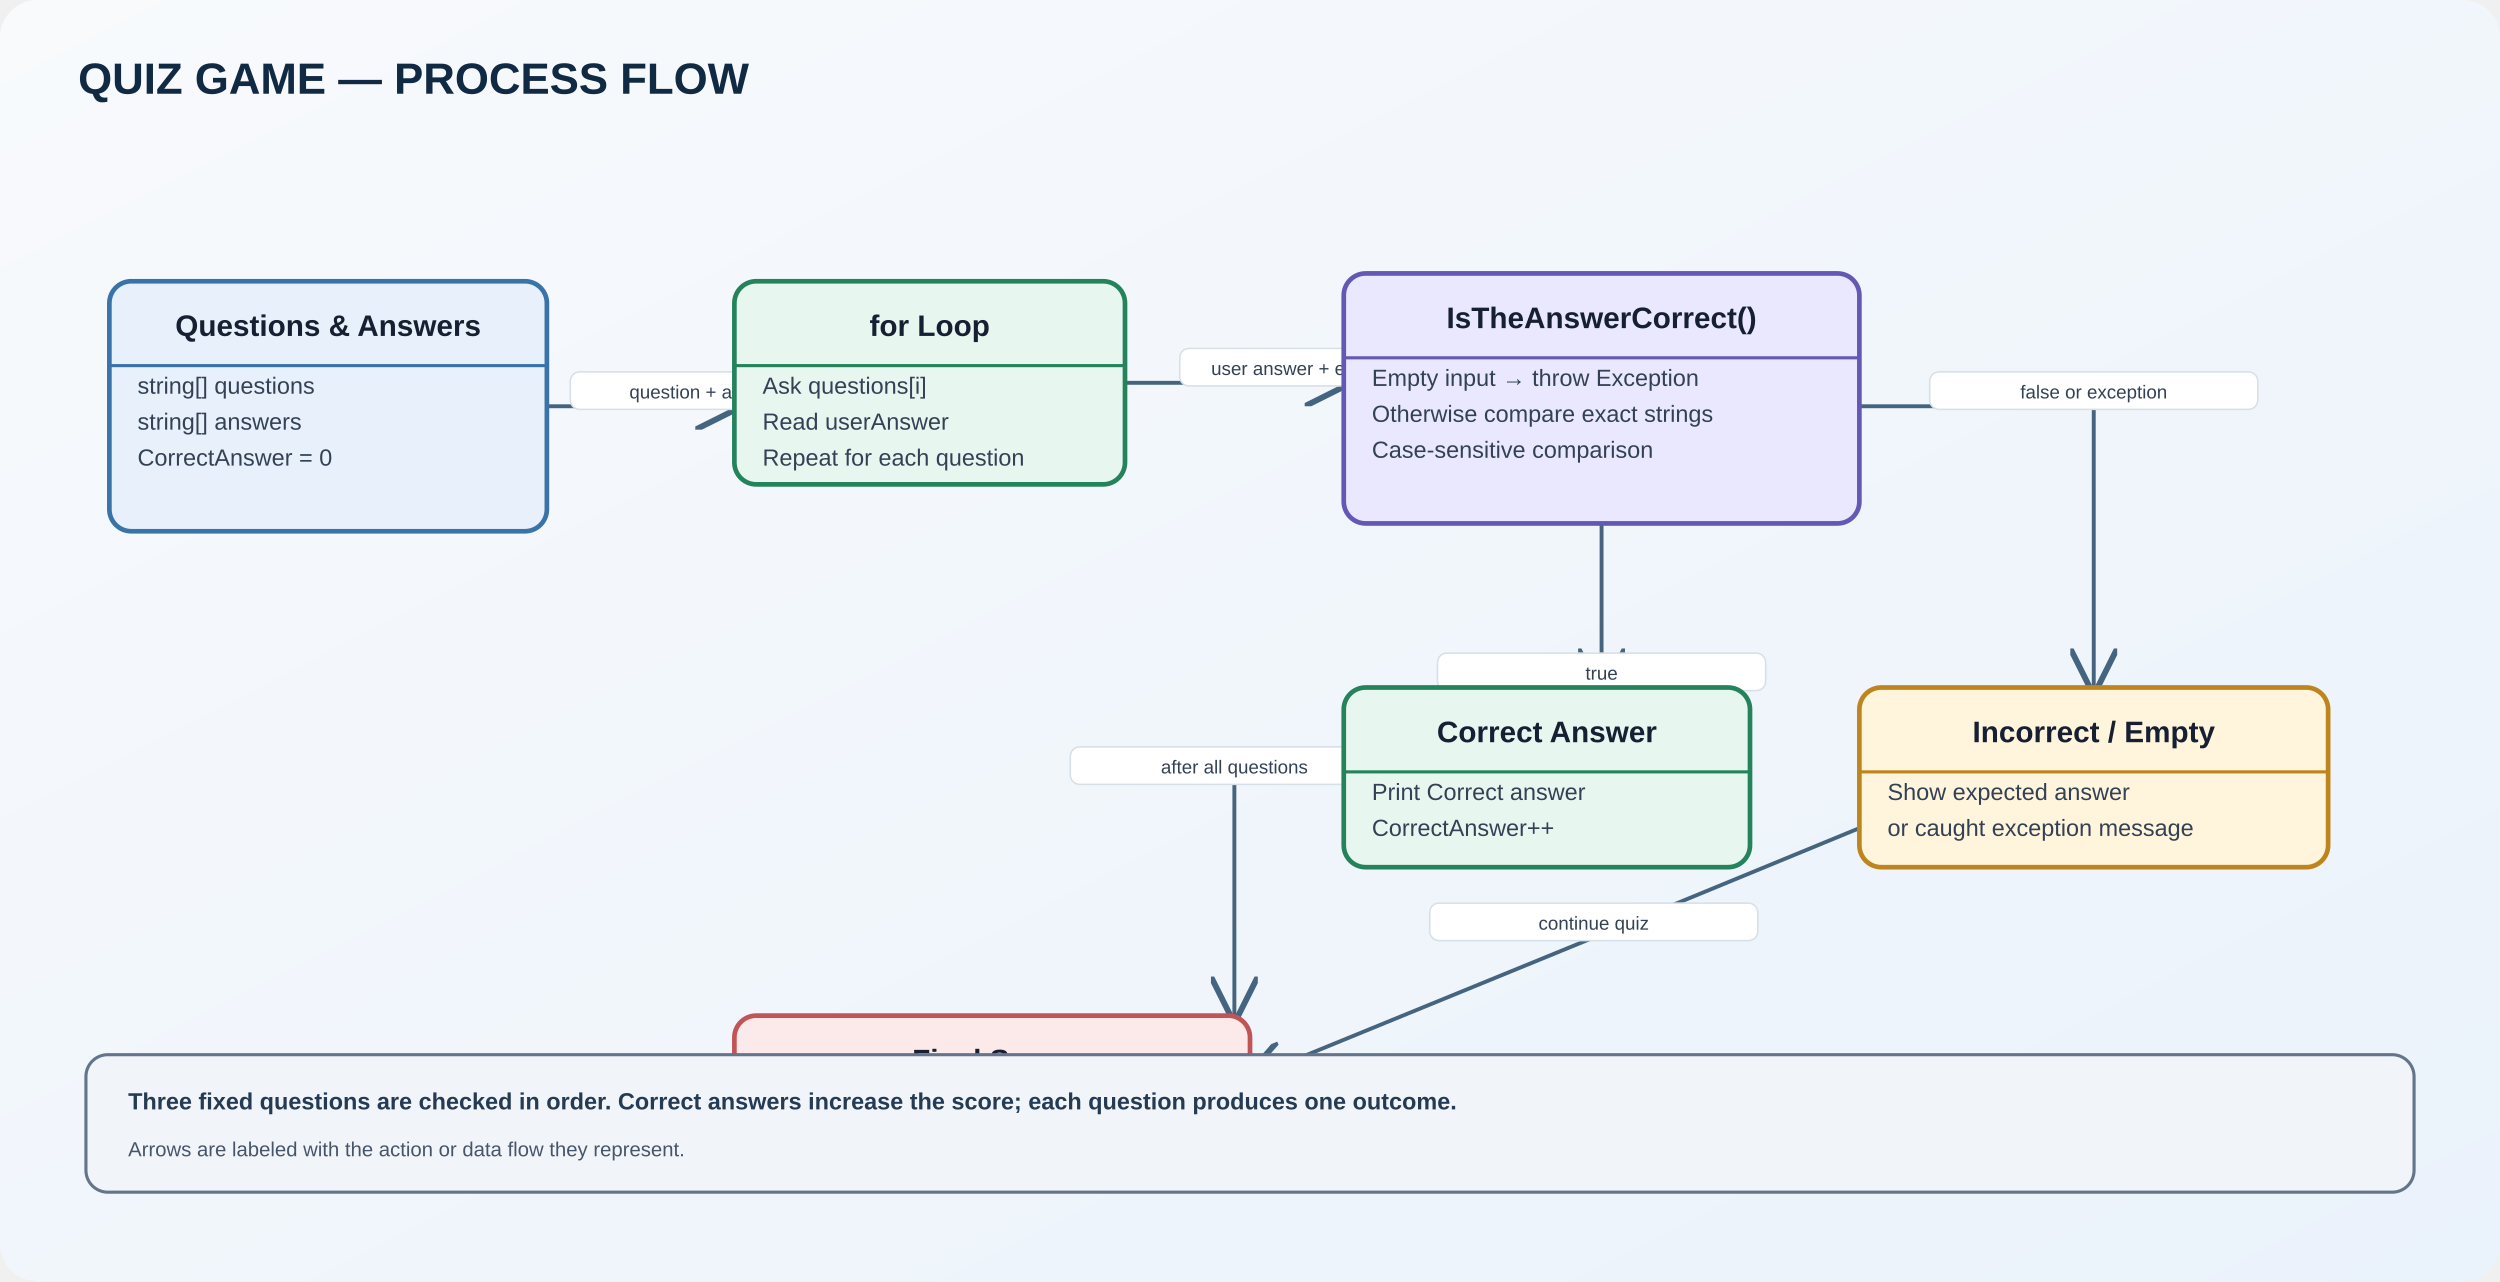
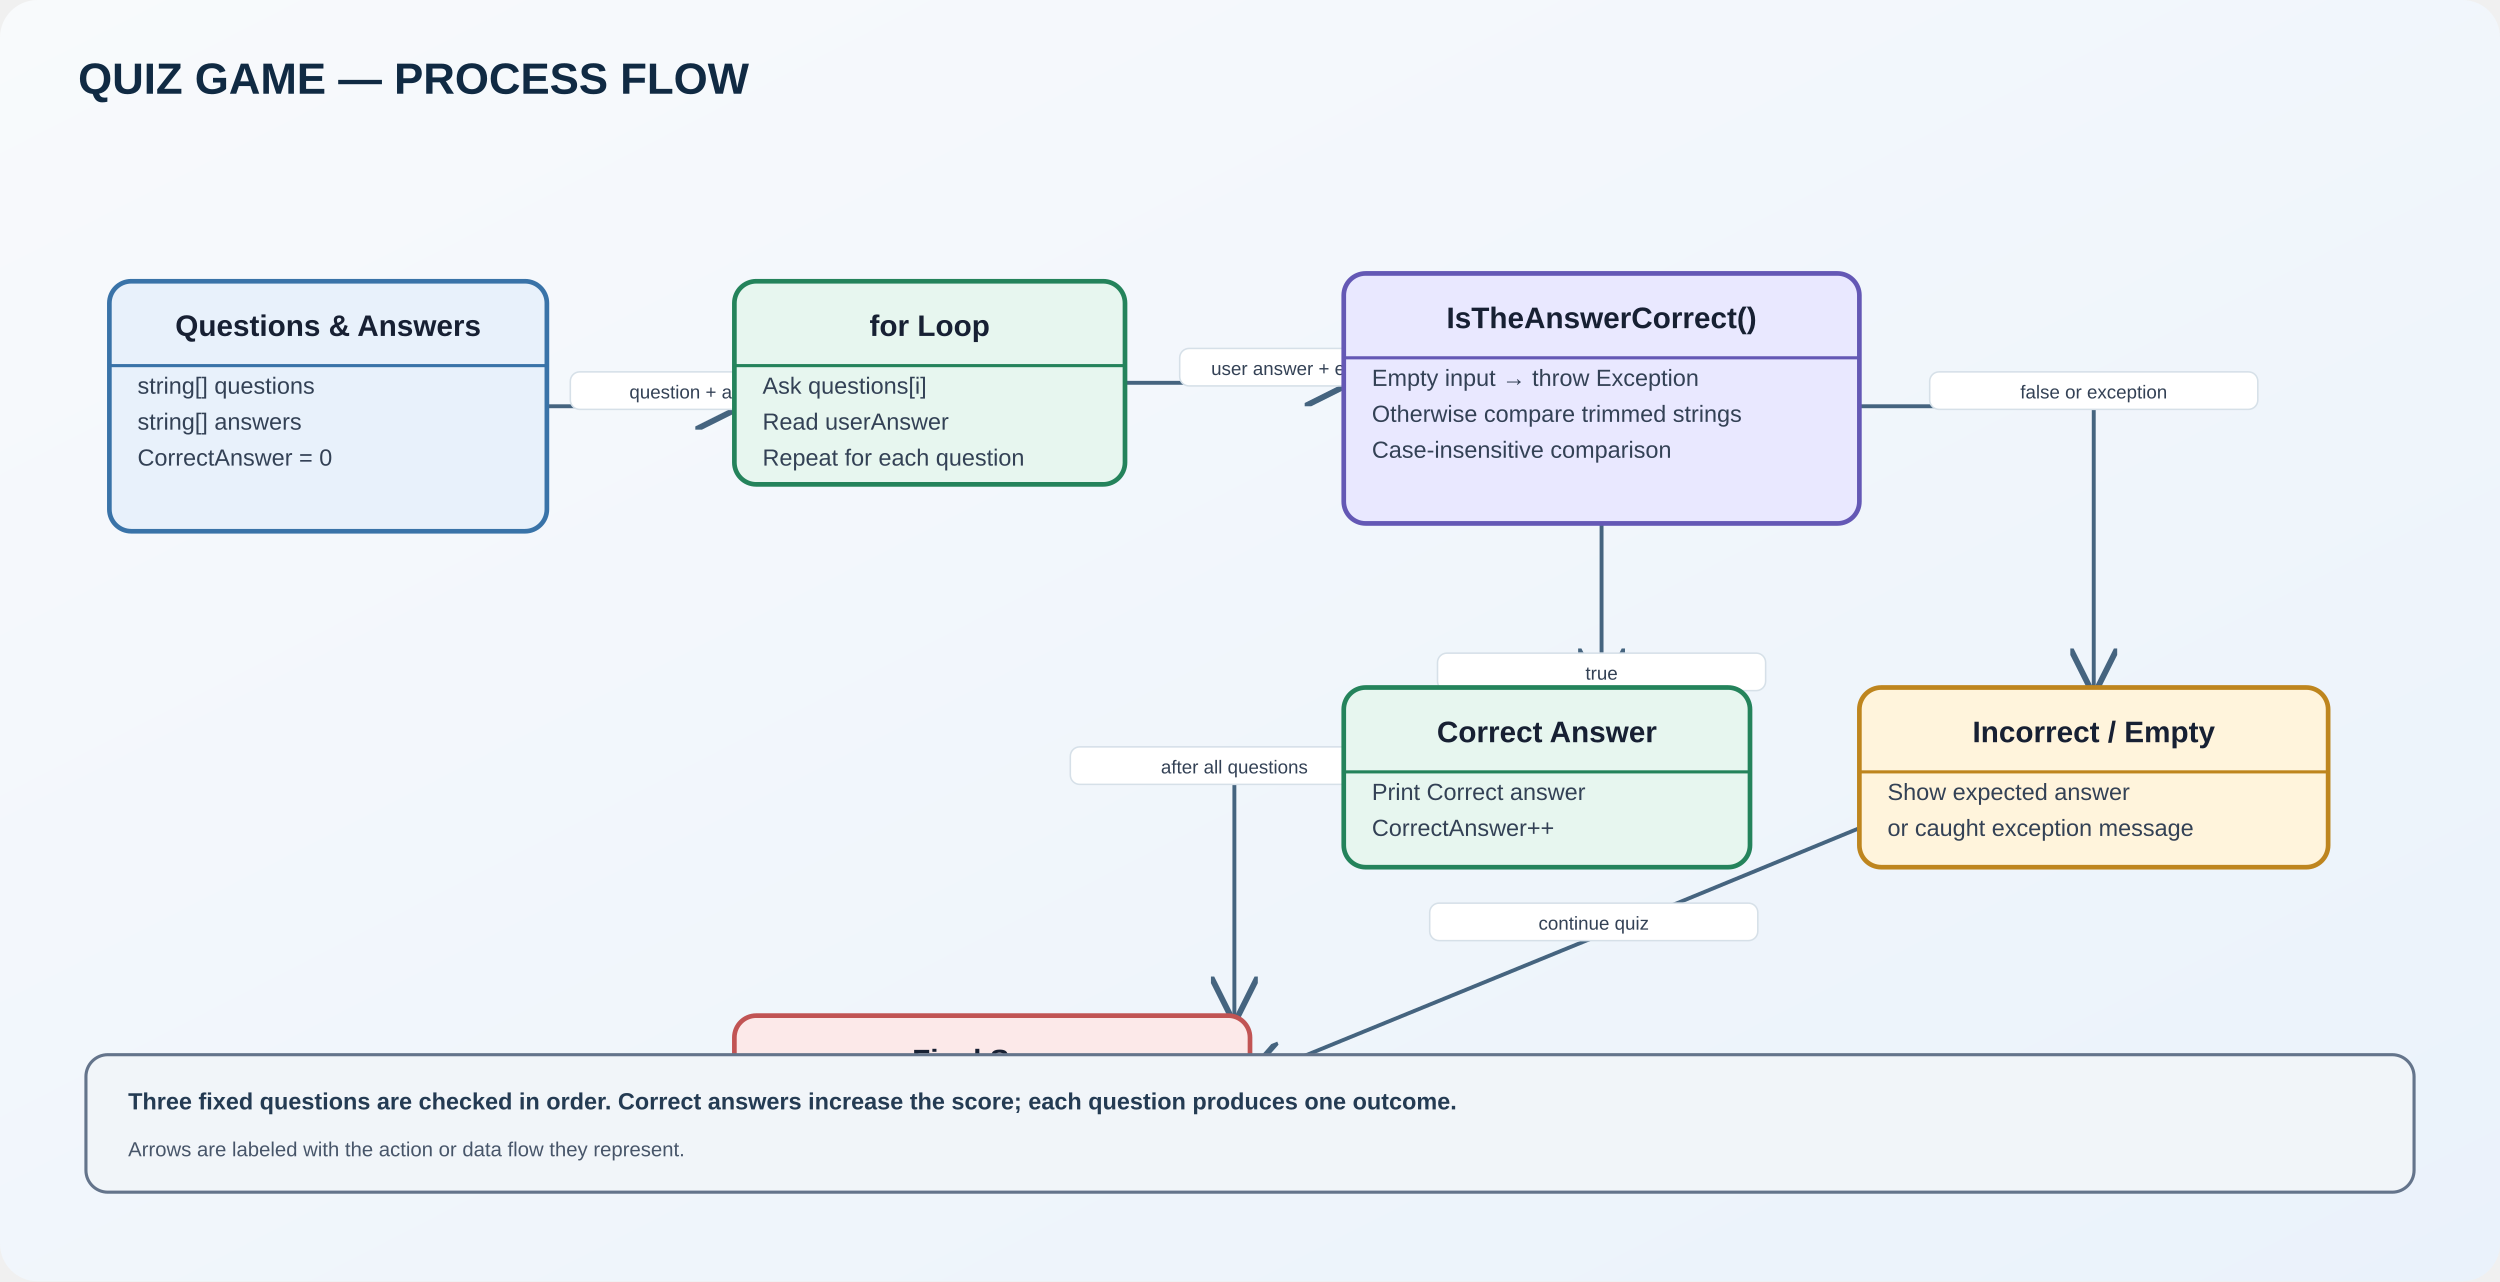
<svg xmlns="http://www.w3.org/2000/svg" width="1600" height="820" viewBox="0 0 1600 820">
  <defs>
    <linearGradient id="bg" x1="0" y1="0" x2="1" y2="1">
      <stop offset="0" stop-color="#f8fafc" />
      <stop offset="1" stop-color="#eaf2fb" />
    </linearGradient>
    <marker id="arrow" markerWidth="12" markerHeight="12" refX="10" refY="6" orient="auto">
      <path d="M0 0 L12 6 L0 12" fill="none" stroke="#45647f" stroke-width="1.5" />
    </marker>
  </defs>
  <rect width="100%" height="100%" rx="24" fill="url(#bg)" />
  <text x="50" y="60" font-family="Arial" font-size="28" font-weight="700" fill="#102a43">QUIZ GAME — PROCESS FLOW</text>
  <path d="M350 260 L470 260" fill="none" stroke="#45647f" stroke-width="2.5" marker-end="url(#arrow)" />
  <rect x="365" y="238" width="210" height="24" rx="6" fill="#ffffff" stroke="#d6e0e8" />
  <text x="470" y="255" text-anchor="middle" font-family="Arial" font-size="12" fill="#334155">question + answer arrays</text>
  <path d="M720 245 L860 245" fill="none" stroke="#45647f" stroke-width="2.5" marker-end="url(#arrow)" />
  <rect x="755" y="223" width="210" height="24" rx="6" fill="#ffffff" stroke="#d6e0e8" />
  <text x="860" y="240" text-anchor="middle" font-family="Arial" font-size="12" fill="#334155">user answer + expected answer</text>
  <path d="M1025 335 L1025 440" fill="none" stroke="#45647f" stroke-width="2.5" marker-end="url(#arrow)" />
  <rect x="920" y="418" width="210" height="24" rx="6" fill="#ffffff" stroke="#d6e0e8" />
  <text x="1025" y="435" text-anchor="middle" font-family="Arial" font-size="12" fill="#334155">true</text>
  <path d="M1190 260 L1340 260 L1340 440" fill="none" stroke="#45647f" stroke-width="2.5" marker-end="url(#arrow)" />
  <rect x="1235" y="238" width="210" height="24" rx="6" fill="#ffffff" stroke="#d6e0e8" />
  <text x="1340" y="255" text-anchor="middle" font-family="Arial" font-size="12" fill="#334155">false or exception</text>
  <path d="M860 500 L790 500 L790 650" fill="none" stroke="#45647f" stroke-width="2.5" marker-end="url(#arrow)" />
  <rect x="685" y="478" width="210" height="24" rx="6" fill="#ffffff" stroke="#d6e0e8" />
  <text x="790" y="495" text-anchor="middle" font-family="Arial" font-size="12" fill="#334155">after all questions</text>
  <path d="M1190 530 L1020 600 L800 690" fill="none" stroke="#45647f" stroke-width="2.5" marker-end="url(#arrow)" />
  <rect x="915" y="578" width="210" height="24" rx="6" fill="#ffffff" stroke="#d6e0e8" />
  <text x="1020" y="595" text-anchor="middle" font-family="Arial" font-size="12" fill="#334155">continue quiz</text>
  <g>
    <rect x="70" y="180" width="280" height="160" rx="14" fill="#e8f1fb" stroke="#3973a8" stroke-width="3" />
    <path d="M71 234 H349" stroke="#3973a8" stroke-width="2" />
    <text x="210" y="215" text-anchor="middle" font-family="Arial" font-size="19" font-weight="bold" fill="#172033">Questions &amp; Answers</text>
    <text x="88" y="252" font-family="Arial" font-size="15" fill="#334155">string[] questions</text>
    <text x="88" y="275" font-family="Arial" font-size="15" fill="#334155">string[] answers</text>
    <text x="88" y="298" font-family="Arial" font-size="15" fill="#334155">CorrectAnswer = 0</text>
  </g>
  <g>
    <rect x="470" y="180" width="250" height="130" rx="14" fill="#e7f6ef" stroke="#24835b" stroke-width="3" />
    <path d="M471 234 H719" stroke="#24835b" stroke-width="2" />
    <text x="595" y="215" text-anchor="middle" font-family="Arial" font-size="19" font-weight="bold" fill="#172033">for Loop</text>
    <text x="488" y="252" font-family="Arial" font-size="15" fill="#334155">Ask questions[i]</text>
    <text x="488" y="275" font-family="Arial" font-size="15" fill="#334155">Read userAnswer</text>
    <text x="488" y="298" font-family="Arial" font-size="15" fill="#334155">Repeat for each question</text>
  </g>
  <g>
    <rect x="860" y="175" width="330" height="160" rx="14" fill="#e9e8ff" stroke="#6458b5" stroke-width="3" />
    <path d="M861 229 H1189" stroke="#6458b5" stroke-width="2" />
    <text x="1025" y="210" text-anchor="middle" font-family="Arial" font-size="19" font-weight="bold" fill="#172033">IsTheAnswerCorrect()</text>
    <text x="878" y="247" font-family="Arial" font-size="15" fill="#334155">Empty input → throw Exception</text>
-     <text x="878" y="270" font-family="Arial" font-size="15" fill="#334155">Otherwise compare exact strings</text>
-     <text x="878" y="293" font-family="Arial" font-size="15" fill="#334155">Case-sensitive comparison</text>
+     <text x="878" y="270" font-family="Arial" font-size="15" fill="#334155">Otherwise compare trimmed strings</text>
+     <text x="878" y="293" font-family="Arial" font-size="15" fill="#334155">Case-insensitive comparison</text>
  </g>
  <g>
    <rect x="860" y="440" width="260" height="115" rx="14" fill="#e7f6ef" stroke="#24835b" stroke-width="3" />
    <path d="M861 494 H1119" stroke="#24835b" stroke-width="2" />
    <text x="990" y="475" text-anchor="middle" font-family="Arial" font-size="19" font-weight="bold" fill="#172033">Correct Answer</text>
    <text x="878" y="512" font-family="Arial" font-size="15" fill="#334155">Print Correct answer</text>
    <text x="878" y="535" font-family="Arial" font-size="15" fill="#334155">CorrectAnswer++</text>
  </g>
  <g>
    <rect x="1190" y="440" width="300" height="115" rx="14" fill="#fff4dc" stroke="#be851e" stroke-width="3" />
    <path d="M1191 494 H1489" stroke="#be851e" stroke-width="2" />
    <text x="1340" y="475" text-anchor="middle" font-family="Arial" font-size="19" font-weight="bold" fill="#172033">Incorrect / Empty</text>
    <text x="1208" y="512" font-family="Arial" font-size="15" fill="#334155">Show expected answer</text>
    <text x="1208" y="535" font-family="Arial" font-size="15" fill="#334155">or caught exception message</text>
  </g>
  <g>
    <rect x="470" y="650" width="330" height="105" rx="14" fill="#fce9e9" stroke="#c15454" stroke-width="3" />
    <path d="M471 704 H799" stroke="#c15454" stroke-width="2" />
    <text x="635" y="685" text-anchor="middle" font-family="Arial" font-size="19" font-weight="bold" fill="#172033">Final Score</text>
    <text x="488" y="722" font-family="Arial" font-size="15" fill="#334155">Print CorrectAnswer / questions.Length</text>
  </g>
  <rect x="55" y="675" width="1490" height="88" rx="14" fill="#f1f5f9" stroke="#64748b" stroke-width="2" />
  <text x="82" y="710" font-family="Arial" font-size="15" font-weight="bold" fill="#243b53">Three fixed questions are checked in order. Correct answers increase the score; each question produces one outcome.</text>
  <text x="82" y="740" font-family="Arial" font-size="13" fill="#475569">Arrows are labeled with the action or data flow they represent.</text>
</svg>
